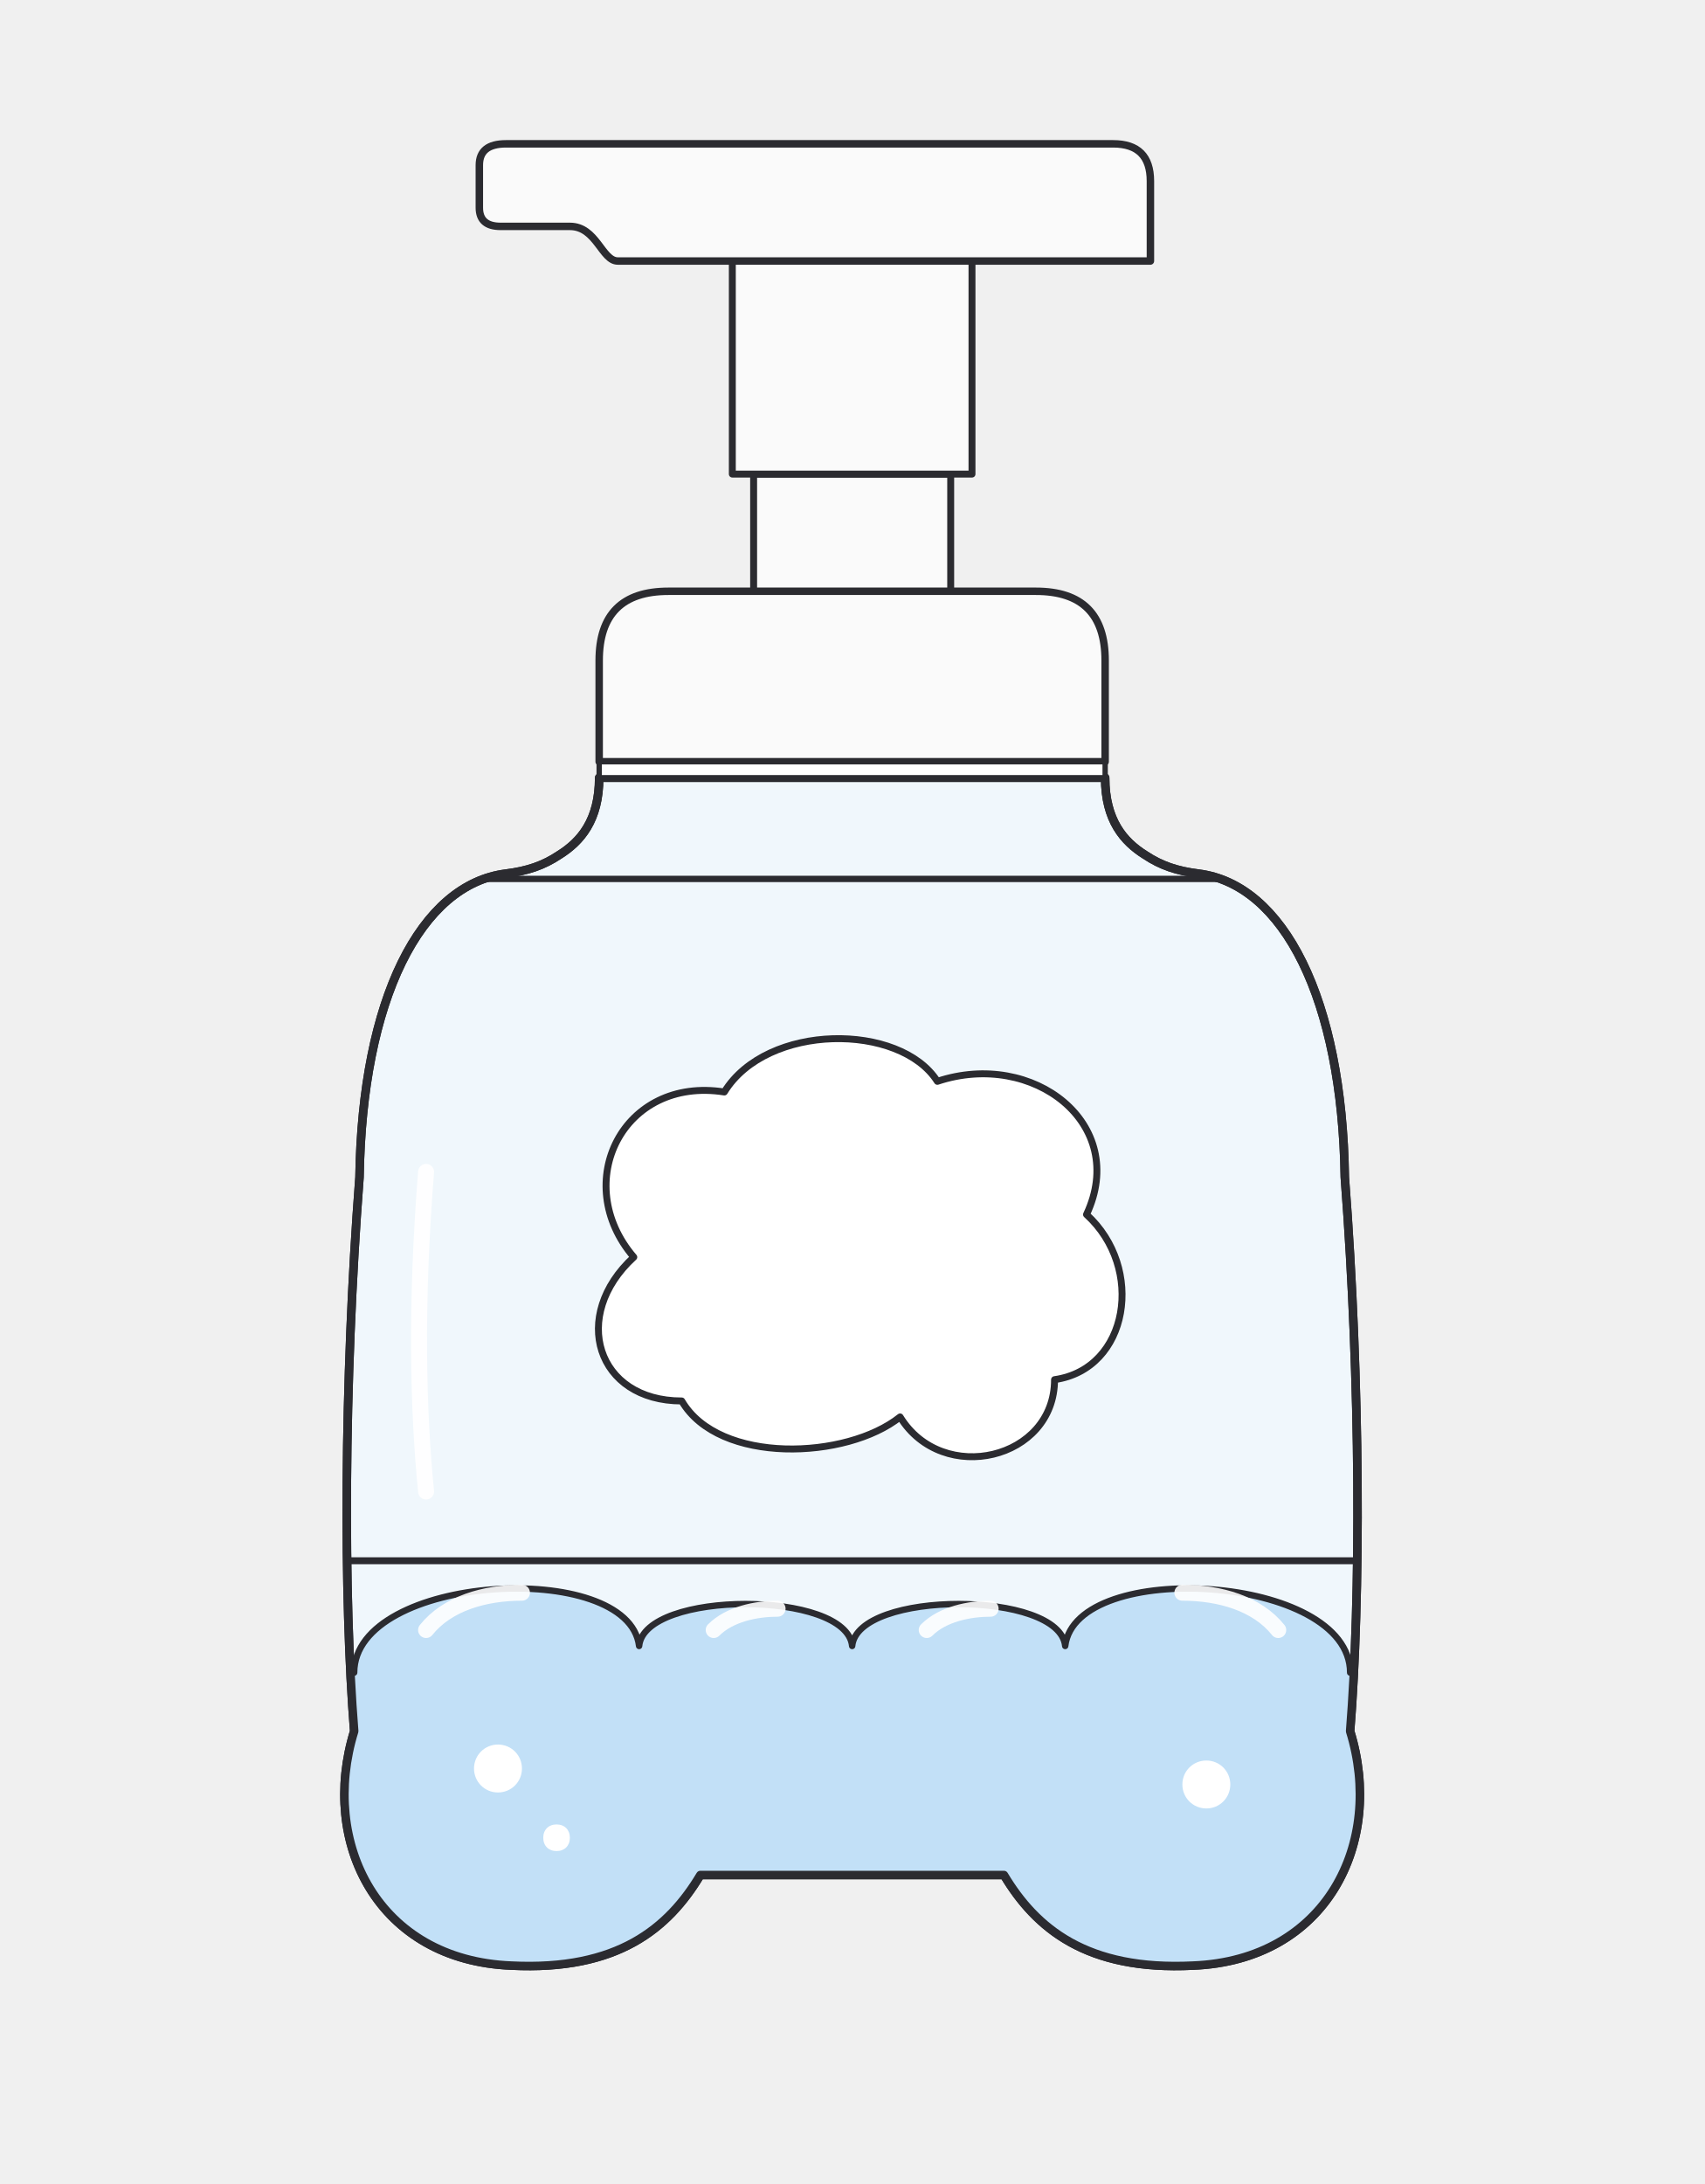
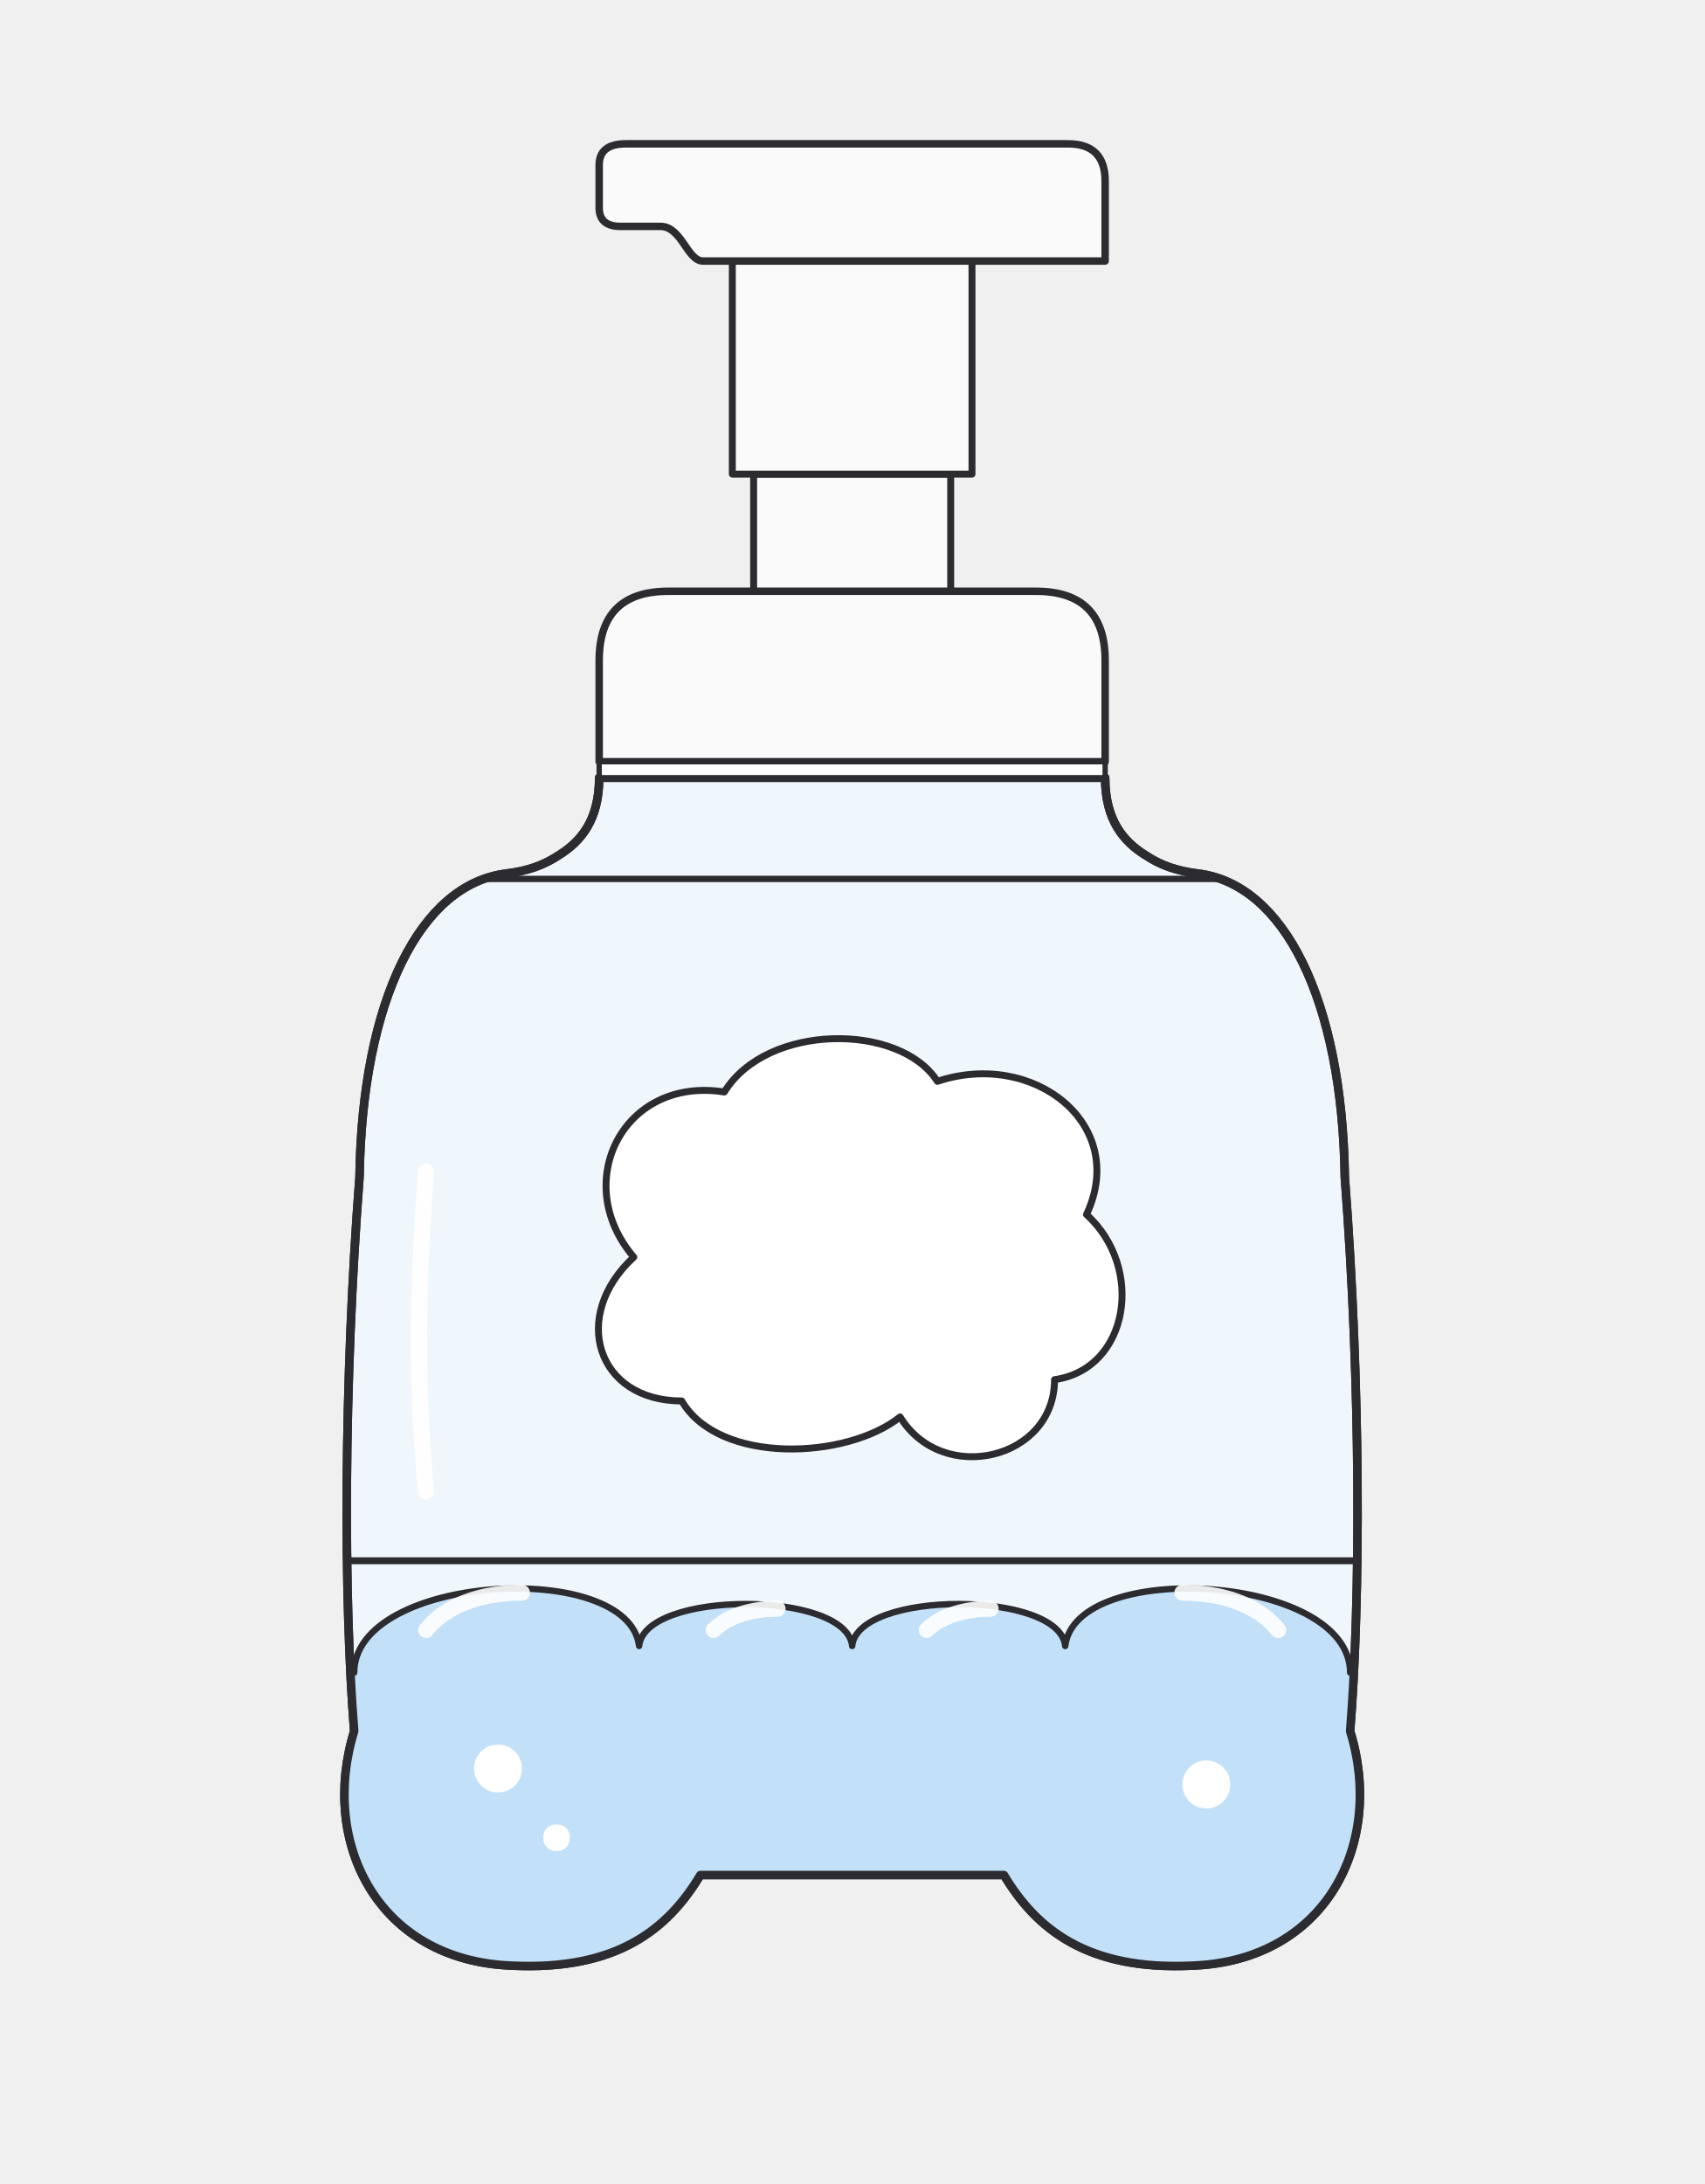
<svg xmlns="http://www.w3.org/2000/svg" width="640" height="820" viewBox="0 0 640 820">
  <defs>
    <clipPath id="clip-body">
      <path d="M225 292 C225 308 218 316 210 321 C204 325 198 327 190 328 C158 332 136 375 135 442 C129 520 129 600 133 650 C120 692 142 736 192 738 C232 740 251 724 263 704 L377 704 C389 724 408 740 448 738 C498 736 520 692 507 650 C511 600 511 520 505 442 C504 375 482 332 450 328 C442 327 436 325 430 321 C422 316 415 308 415 292 Z" />
    </clipPath>
  </defs>
  <path id="body" d="M225 292 C225 308 218 316 210 321 C204 325 198 327 190 328 C158 332 136 375 135 442 C129 520 129 600 133 650 C120 692 142 736 192 738 C232 740 251 724 263 704 L377 704 C389 724 408 740 448 738 C498 736 520 692 507 650 C511 600 511 520 505 442 C504 375 482 332 450 328 C442 327 436 325 430 321 C422 316 415 308 415 292 Z" fill="#f0f7fc" stroke="#2b2b30" stroke-width="3.2" stroke-linejoin="round" stroke-linecap="round" />
  <path id="band" d="M110 628 L133 628 C133 591 236 585 240 618 C242 597 318 597 320 618 C322 597 398 597 400 618 C404 585 507 591 507 628 L530 628 L530 760 L110 760 Z" fill="#c2e0f7" clip-path="url(#clip-body)" />
  <path id="bandline" d="M133 628 C133 591 236 585 240 618 C242 597 318 597 320 618 C322 597 398 597 400 618 C404 585 507 591 507 628" fill="none" stroke="#2b2b30" stroke-width="2.4" stroke-linejoin="round" stroke-linecap="round" />
  <path id="foam_highlight" d="M160 612 C168 602 182 598 196 598 M268 612 C274 606 284 604 292 604 M348 612 C354 606 364 604 372 604 M444 598 C458 598 472 602 480 612" fill="none" stroke="#ffffff" stroke-width="6" stroke-linecap="round" opacity="0.9" />
  <path id="foam_bubbles" d="M196 664 C196 669 192 673 187 673 C182 673 178 669 178 664 C178 659 182 655 187 655 C192 655 196 659 196 664 Z M214 690 C214 693 212 695 209 695 C206 695 204 693 204 690 C204 687 206 685 209 685 C212 685 214 687 214 690 Z M462 670 C462 675 458 679 453 679 C448 679 444 675 444 670 C444 665 448 661 453 661 C458 661 462 665 462 670 Z" fill="#ffffff" />
  <path id="mid_parting_line" d="M110 586 L530 586" fill="none" stroke="#2b2b30" stroke-width="2.6" stroke-linejoin="round" stroke-linecap="round" clip-path="url(#clip-body)" />
  <path id="highlight" d="M160 440 C156 490 157 530 160 560" fill="none" stroke="#ffffff" stroke-width="6" stroke-linecap="round" opacity="0.9" />
  <path id="shoulder_parting_line" d="M110 330 L530 330" fill="none" stroke="#2b2b30" stroke-width="2.4" stroke-linejoin="round" stroke-linecap="round" clip-path="url(#clip-body)" />
  <path id="label" d="M238 472 C214 444 234 404 272 410 C288 384 338 384 352 406 C388 394 424 422 408 456 C430 476 424 514 396 518 C396 548 354 558 338 532 C318 548 270 550 256 526 C224 526 214 494 238 472 Z" fill="#ffffff" stroke="#2b2b30" stroke-width="2.6" stroke-linejoin="round" stroke-linecap="round" />
  <path id="body_outline" d="M225 292 C225 308 218 316 210 321 C204 325 198 327 190 328 C158 332 136 375 135 442 C129 520 129 600 133 650 C120 692 142 736 192 738 C232 740 251 724 263 704 L377 704 C389 724 408 740 448 738 C498 736 520 692 507 650 C511 600 511 520 505 442 C504 375 482 332 450 328 C442 327 436 325 430 321 C422 316 415 308 415 292 Z" fill="none" stroke="#2b2b30" stroke-width="3.2" stroke-linejoin="round" stroke-linecap="round" />
  <path id="stem_lower" d="M283 178 L357 178 L357 224 L283 224 Z" fill="#fafafa" stroke="#2b2b30" stroke-width="2.6" stroke-linejoin="round" stroke-linecap="round" />
  <path id="stem_upper" d="M275 98 L365 98 L365 178 L275 178 Z" fill="#fafafa" stroke="#2b2b30" stroke-width="2.6" stroke-linejoin="round" stroke-linecap="round" />
  <path id="cap" d="M225 286 L225 248 Q225 222 251 222 L389 222 Q415 222 415 248 L415 286 Z" fill="#fafafa" stroke="#2b2b30" stroke-width="2.8" stroke-linejoin="round" stroke-linecap="round" />
  <path id="cap_ring" d="M225 286 L415 286 L415 292 L225 292 Z" fill="#ffffff" stroke="#2b2b30" stroke-width="2.0" stroke-linejoin="round" stroke-linecap="round" />
-   <path id="pump_head" d="M190 54 L418 54 Q432 54 432 68 L432 98 L232 98 C226 98 224 85 214 85 L188 85 Q180 85 180 78 L180 62 Q180 54 190 54 Z" fill="#fafafa" stroke="#2b2b30" stroke-width="2.8" stroke-linejoin="round" stroke-linecap="round" />
+   <path id="pump_head" d="M235 54 L401 54 Q415 54 415 68 L415 98 L264 98 C258 98 256 85 248 85 L233 85 Q225 85 225 78 L225 62 Q225 54 235 54 Z" fill="#fafafa" stroke="#2b2b30" stroke-width="2.8" stroke-linejoin="round" stroke-linecap="round" />
</svg>
